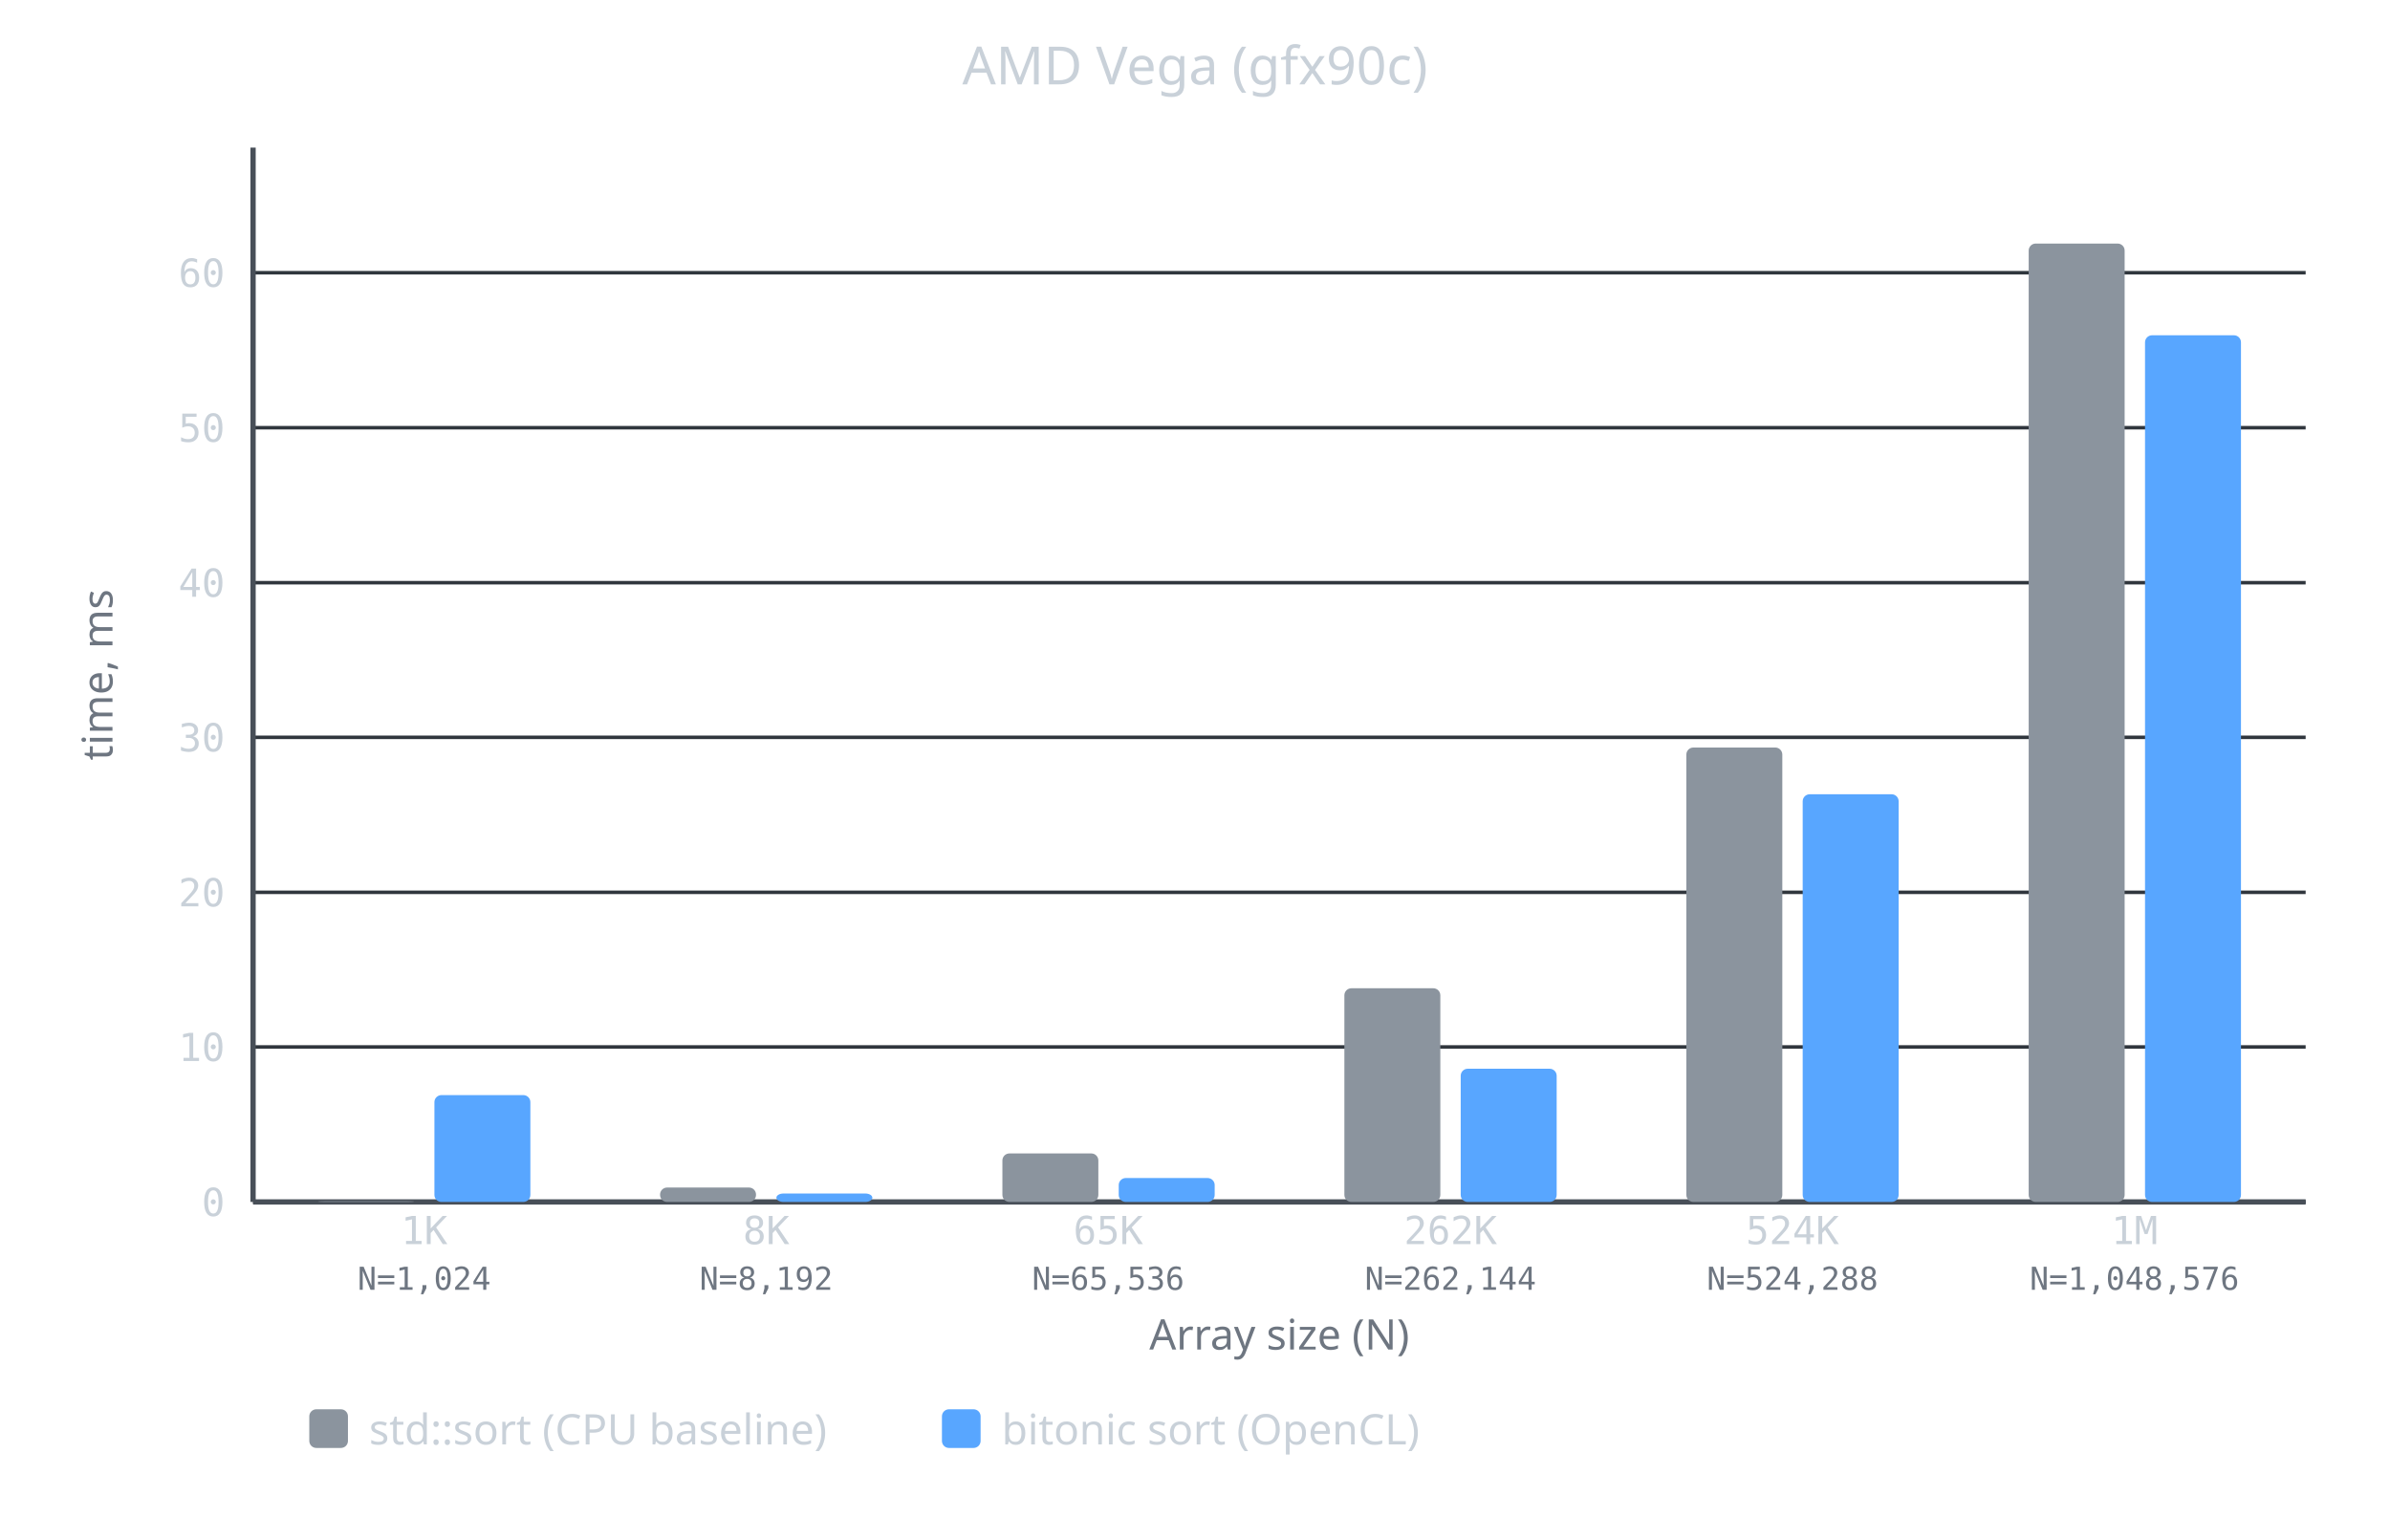
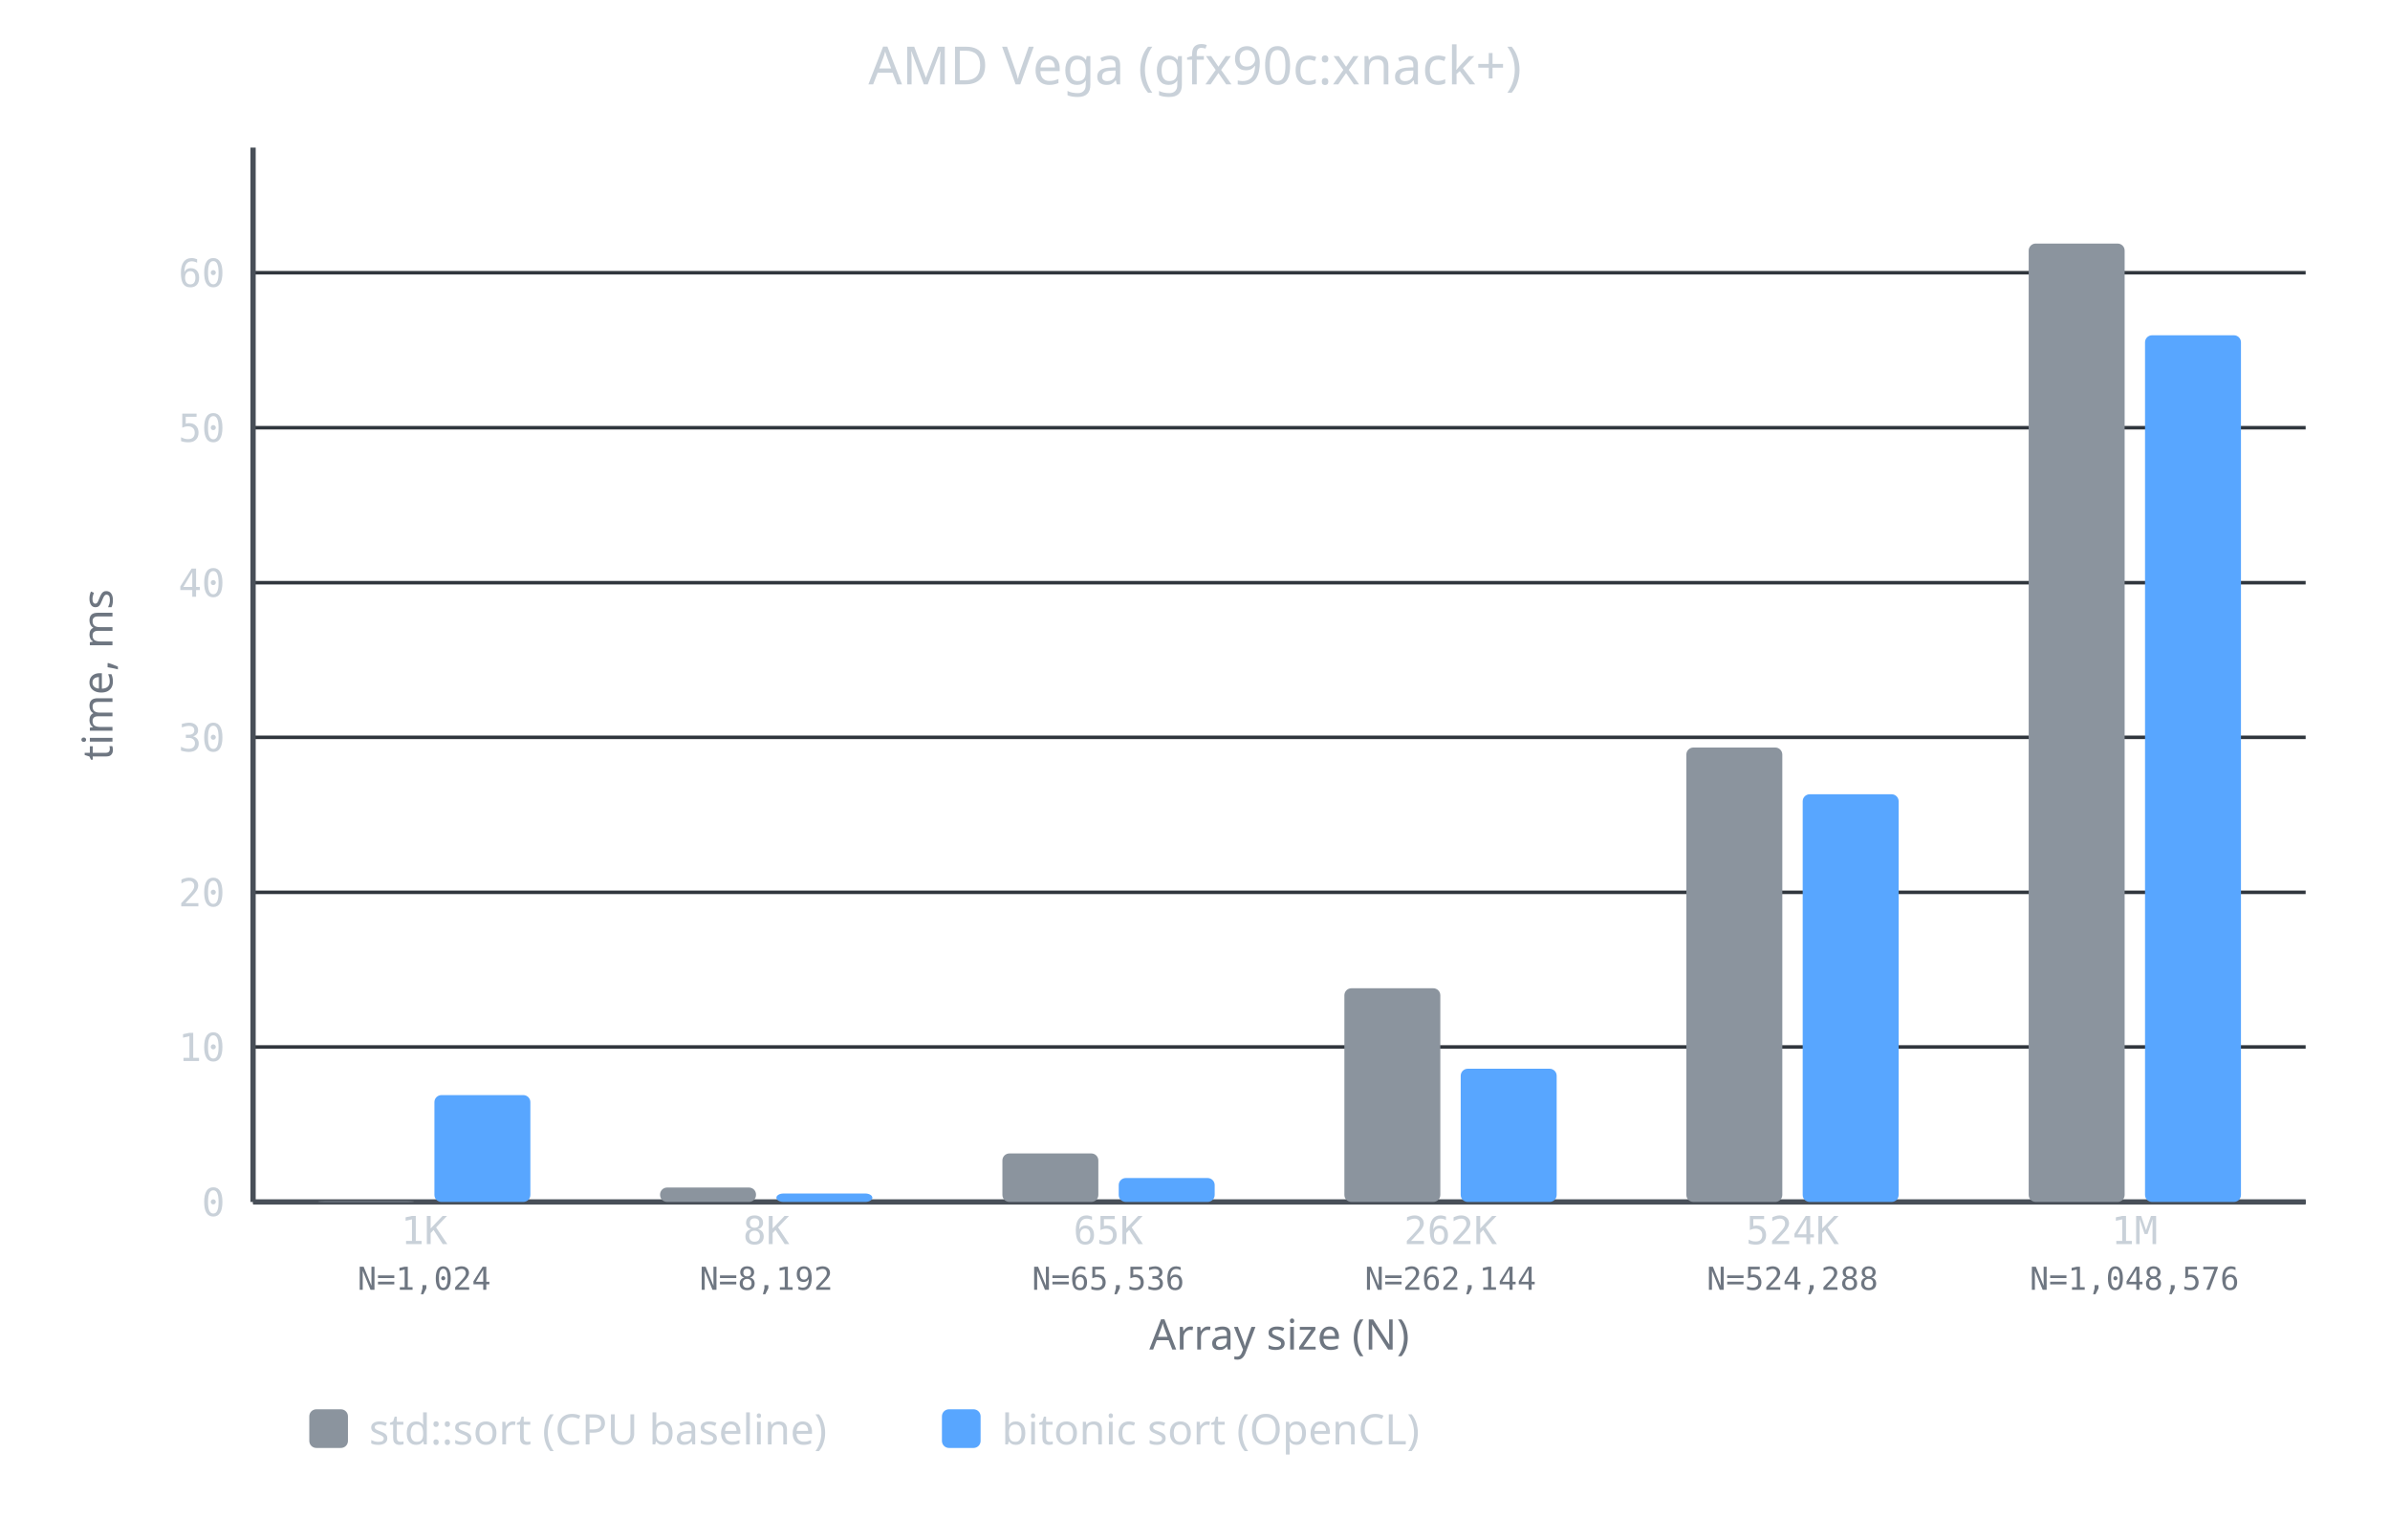
<svg xmlns="http://www.w3.org/2000/svg" width="680" height="438" viewBox="0 0 680 438">
-   <text x="340" y="24" text-anchor="middle" font-family="sans-serif" font-size="15" fill="#c9d1d9">AMD Vega (gfx90c)</text>
+   <text x="340" y="24" text-anchor="middle" font-family="sans-serif" font-size="15" fill="#c9d1d9">AMD Vega (gfx90c:xnack+)</text>
  <line x1="72" y1="342.0" x2="656" y2="342.0" stroke="#30363d" stroke-width="1" />
  <text x="64" y="346.0" text-anchor="end" font-family="monospace" font-size="11" fill="#c9d1d9">0</text>
  <line x1="72" y1="297.9" x2="656" y2="297.9" stroke="#30363d" stroke-width="1" />
  <text x="64" y="301.9" text-anchor="end" font-family="monospace" font-size="11" fill="#c9d1d9">10</text>
  <line x1="72" y1="253.9" x2="656" y2="253.9" stroke="#30363d" stroke-width="1" />
  <text x="64" y="257.9" text-anchor="end" font-family="monospace" font-size="11" fill="#c9d1d9">20</text>
  <line x1="72" y1="209.8" x2="656" y2="209.8" stroke="#30363d" stroke-width="1" />
  <text x="64" y="213.8" text-anchor="end" font-family="monospace" font-size="11" fill="#c9d1d9">30</text>
  <line x1="72" y1="165.8" x2="656" y2="165.8" stroke="#30363d" stroke-width="1" />
  <text x="64" y="169.8" text-anchor="end" font-family="monospace" font-size="11" fill="#c9d1d9">40</text>
  <line x1="72" y1="121.7" x2="656" y2="121.7" stroke="#30363d" stroke-width="1" />
  <text x="64" y="125.7" text-anchor="end" font-family="monospace" font-size="11" fill="#c9d1d9">50</text>
  <line x1="72" y1="77.6" x2="656" y2="77.6" stroke="#30363d" stroke-width="1" />
  <text x="64" y="81.6" text-anchor="end" font-family="monospace" font-size="11" fill="#c9d1d9">60</text>
  <text x="32" y="192" text-anchor="middle" font-family="sans-serif" font-size="12" fill="#6e7681" transform="rotate(-90,32,192)">time, ms</text>
  <line x1="72" y1="42" x2="72" y2="342" stroke="#484f58" stroke-width="1.5" />
  <line x1="72" y1="342" x2="656" y2="342" stroke="#484f58" stroke-width="1.5" />
  <rect x="90.5" y="341.8" width="27.3" height="0.2" fill="#8b949e" rx="2" />
  <rect x="123.6" y="311.6" width="27.3" height="30.4" fill="#58a6ff" rx="2" />
  <text x="120.7" y="354" text-anchor="middle" font-family="monospace" font-size="11" fill="#c9d1d9">1K</text>
  <text x="120.7" y="367" text-anchor="middle" font-family="monospace" font-size="9" fill="#6e7681">N=1,024</text>
  <rect x="187.8" y="337.9" width="27.3" height="4.1" fill="#8b949e" rx="2" />
  <rect x="220.9" y="339.6" width="27.3" height="2.4" fill="#58a6ff" rx="2" />
  <text x="218.0" y="354" text-anchor="middle" font-family="monospace" font-size="11" fill="#c9d1d9">8K</text>
  <text x="218.0" y="367" text-anchor="middle" font-family="monospace" font-size="9" fill="#6e7681">N=8,192</text>
  <rect x="285.2" y="328.2" width="27.3" height="13.8" fill="#8b949e" rx="2" />
  <rect x="318.3" y="335.2" width="27.3" height="6.8" fill="#58a6ff" rx="2" />
  <text x="315.3" y="354" text-anchor="middle" font-family="monospace" font-size="11" fill="#c9d1d9">65K</text>
  <text x="315.3" y="367" text-anchor="middle" font-family="monospace" font-size="9" fill="#6e7681">N=65,536</text>
  <rect x="382.5" y="281.2" width="27.3" height="60.8" fill="#8b949e" rx="2" />
  <rect x="415.6" y="304.1" width="27.3" height="37.9" fill="#58a6ff" rx="2" />
  <text x="412.7" y="354" text-anchor="middle" font-family="monospace" font-size="11" fill="#c9d1d9">262K</text>
  <text x="412.7" y="367" text-anchor="middle" font-family="monospace" font-size="9" fill="#6e7681">N=262,144</text>
  <rect x="479.8" y="212.7" width="27.3" height="129.3" fill="#8b949e" rx="2" />
  <rect x="512.9" y="226.0" width="27.3" height="116.0" fill="#58a6ff" rx="2" />
  <text x="510.0" y="354" text-anchor="middle" font-family="monospace" font-size="11" fill="#c9d1d9">524K</text>
  <text x="510.0" y="367" text-anchor="middle" font-family="monospace" font-size="9" fill="#6e7681">N=524,288</text>
  <rect x="577.2" y="69.3" width="27.3" height="272.7" fill="#8b949e" rx="2" />
  <rect x="610.3" y="95.4" width="27.3" height="246.6" fill="#58a6ff" rx="2" />
  <text x="607.3" y="354" text-anchor="middle" font-family="monospace" font-size="11" fill="#c9d1d9">1M</text>
  <text x="607.3" y="367" text-anchor="middle" font-family="monospace" font-size="9" fill="#6e7681">N=1,048,576</text>
  <text x="364" y="384" text-anchor="middle" font-family="sans-serif" font-size="12" fill="#6e7681">Array size (N)</text>
  <rect x="88" y="401" width="11" height="11" fill="#8b949e" rx="2" />
  <text x="105" y="411" font-family="sans-serif" font-size="12" fill="#c9d1d9">std::sort (CPU baseline)</text>
  <rect x="268" y="401" width="11" height="11" fill="#58a6ff" rx="2" />
  <text x="285" y="411" font-family="sans-serif" font-size="12" fill="#c9d1d9">bitonic sort (OpenCL)</text>
</svg>
